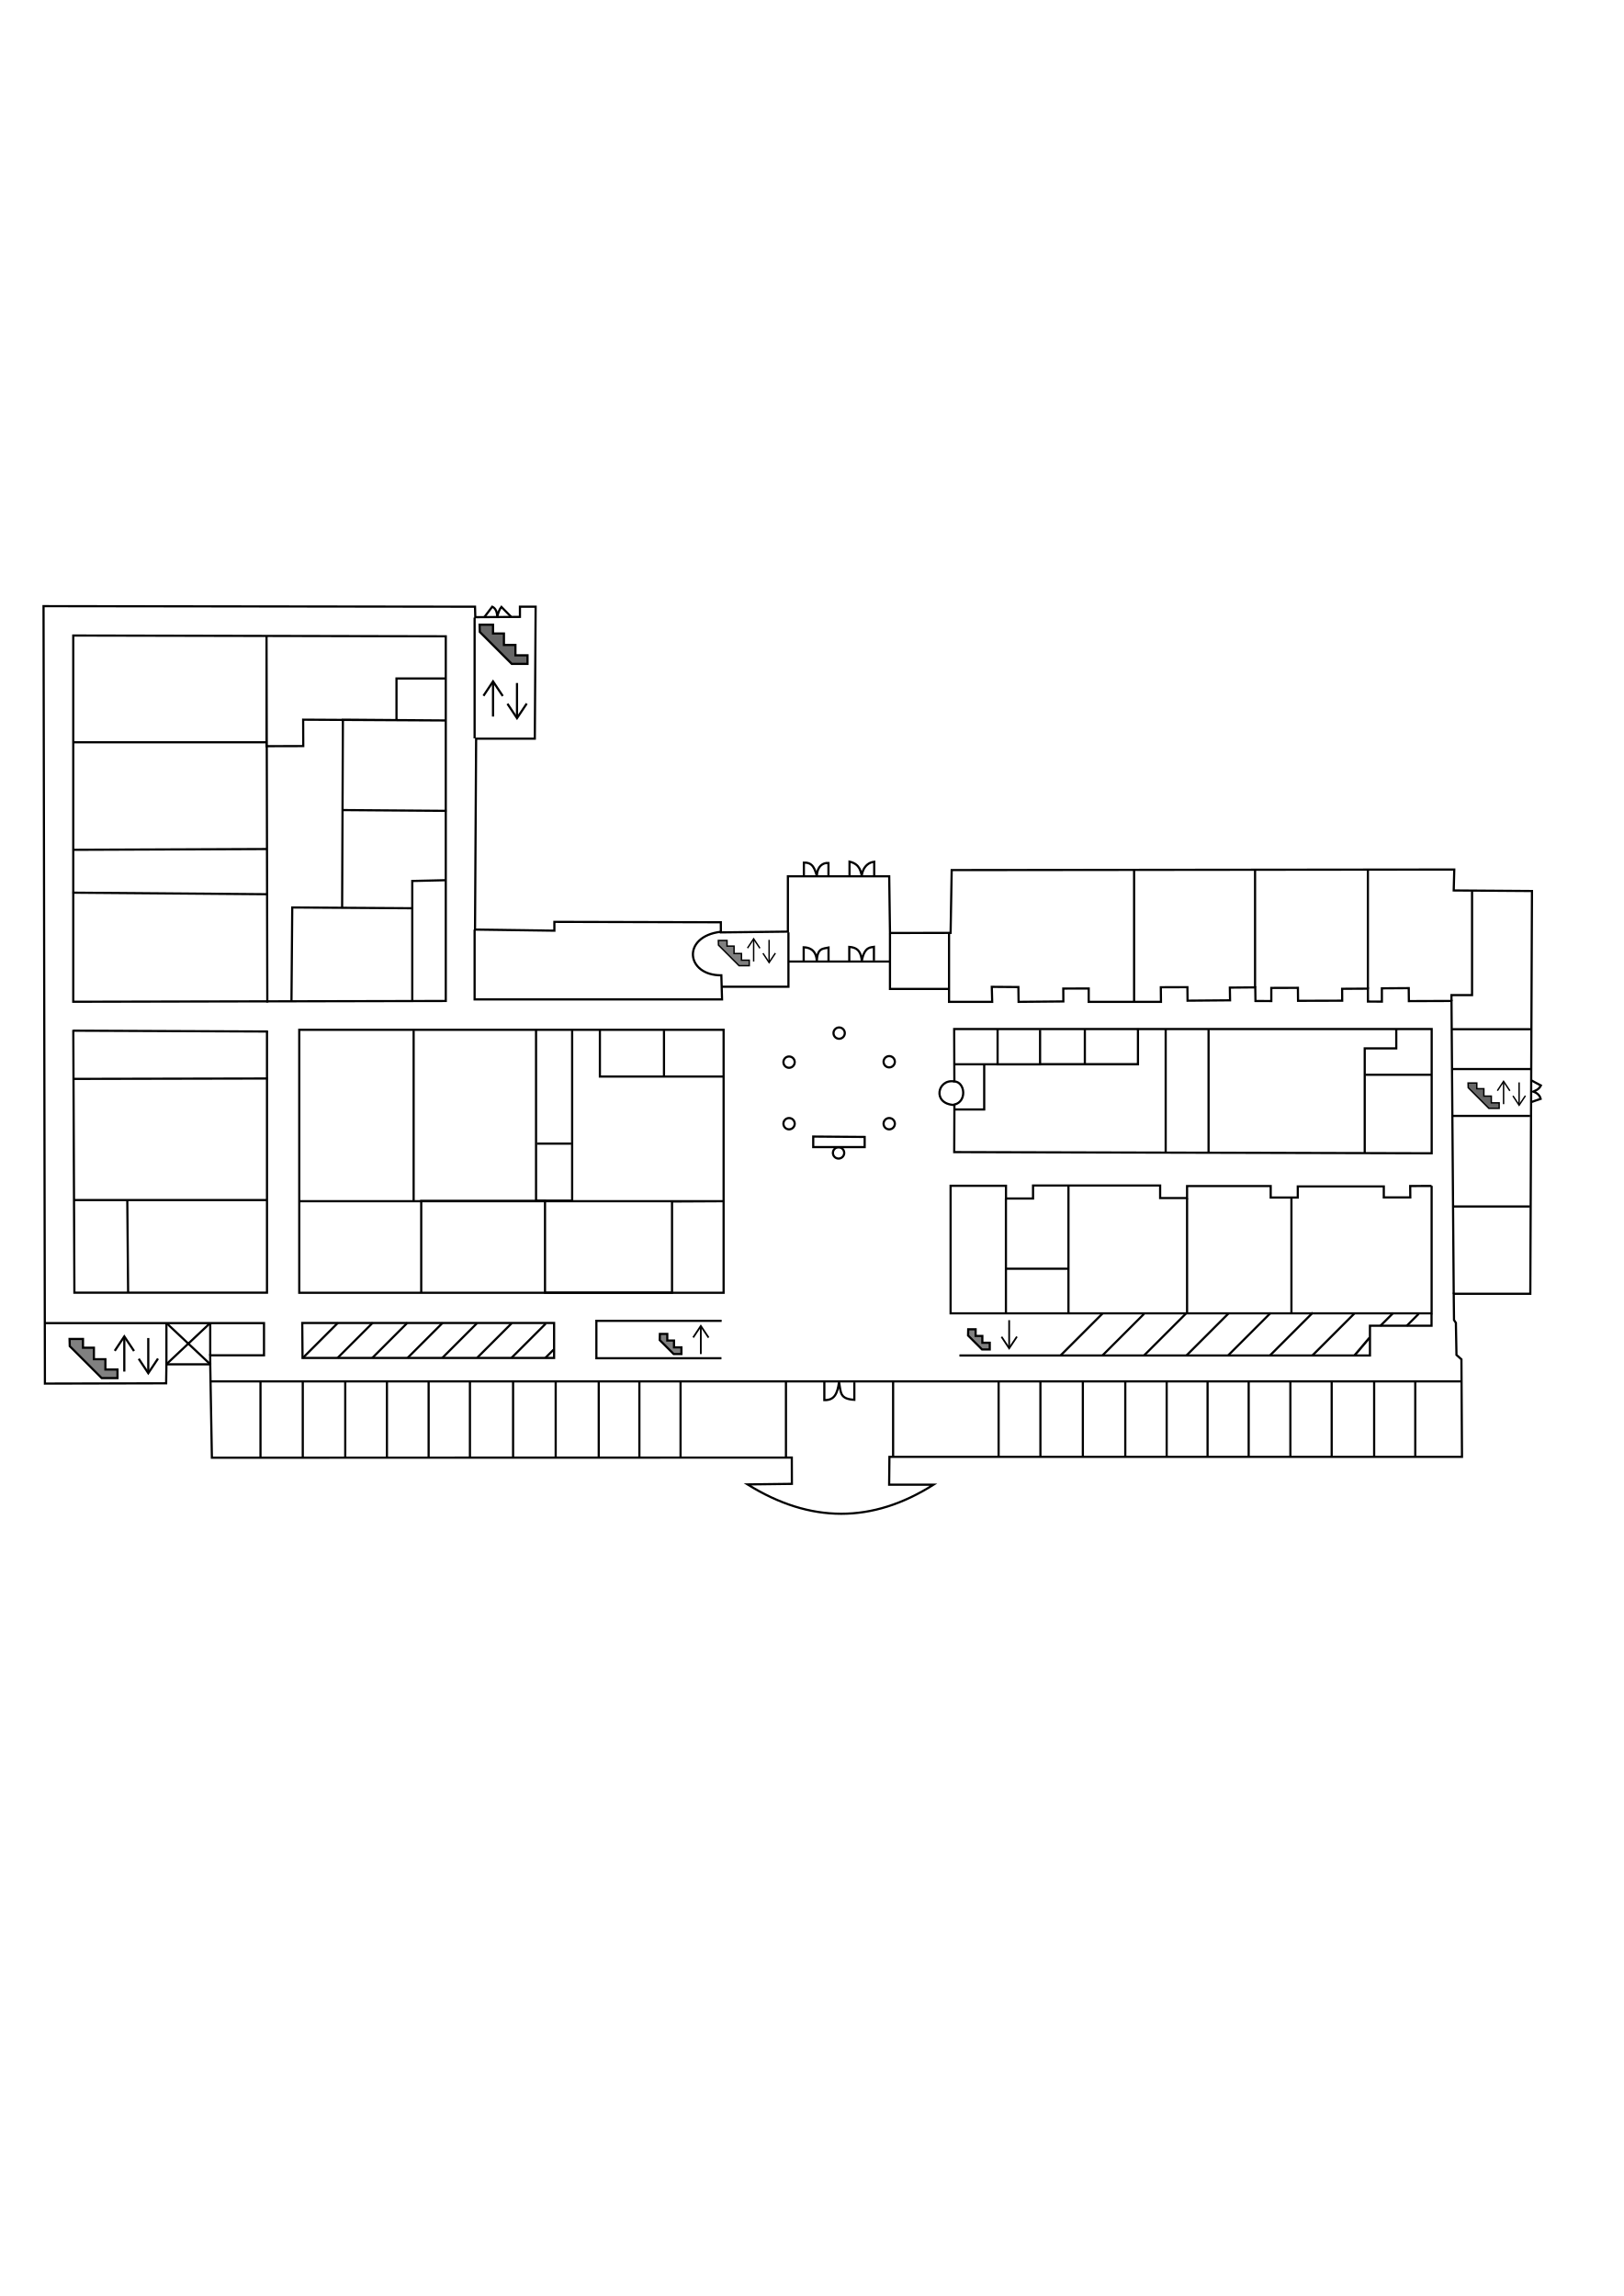
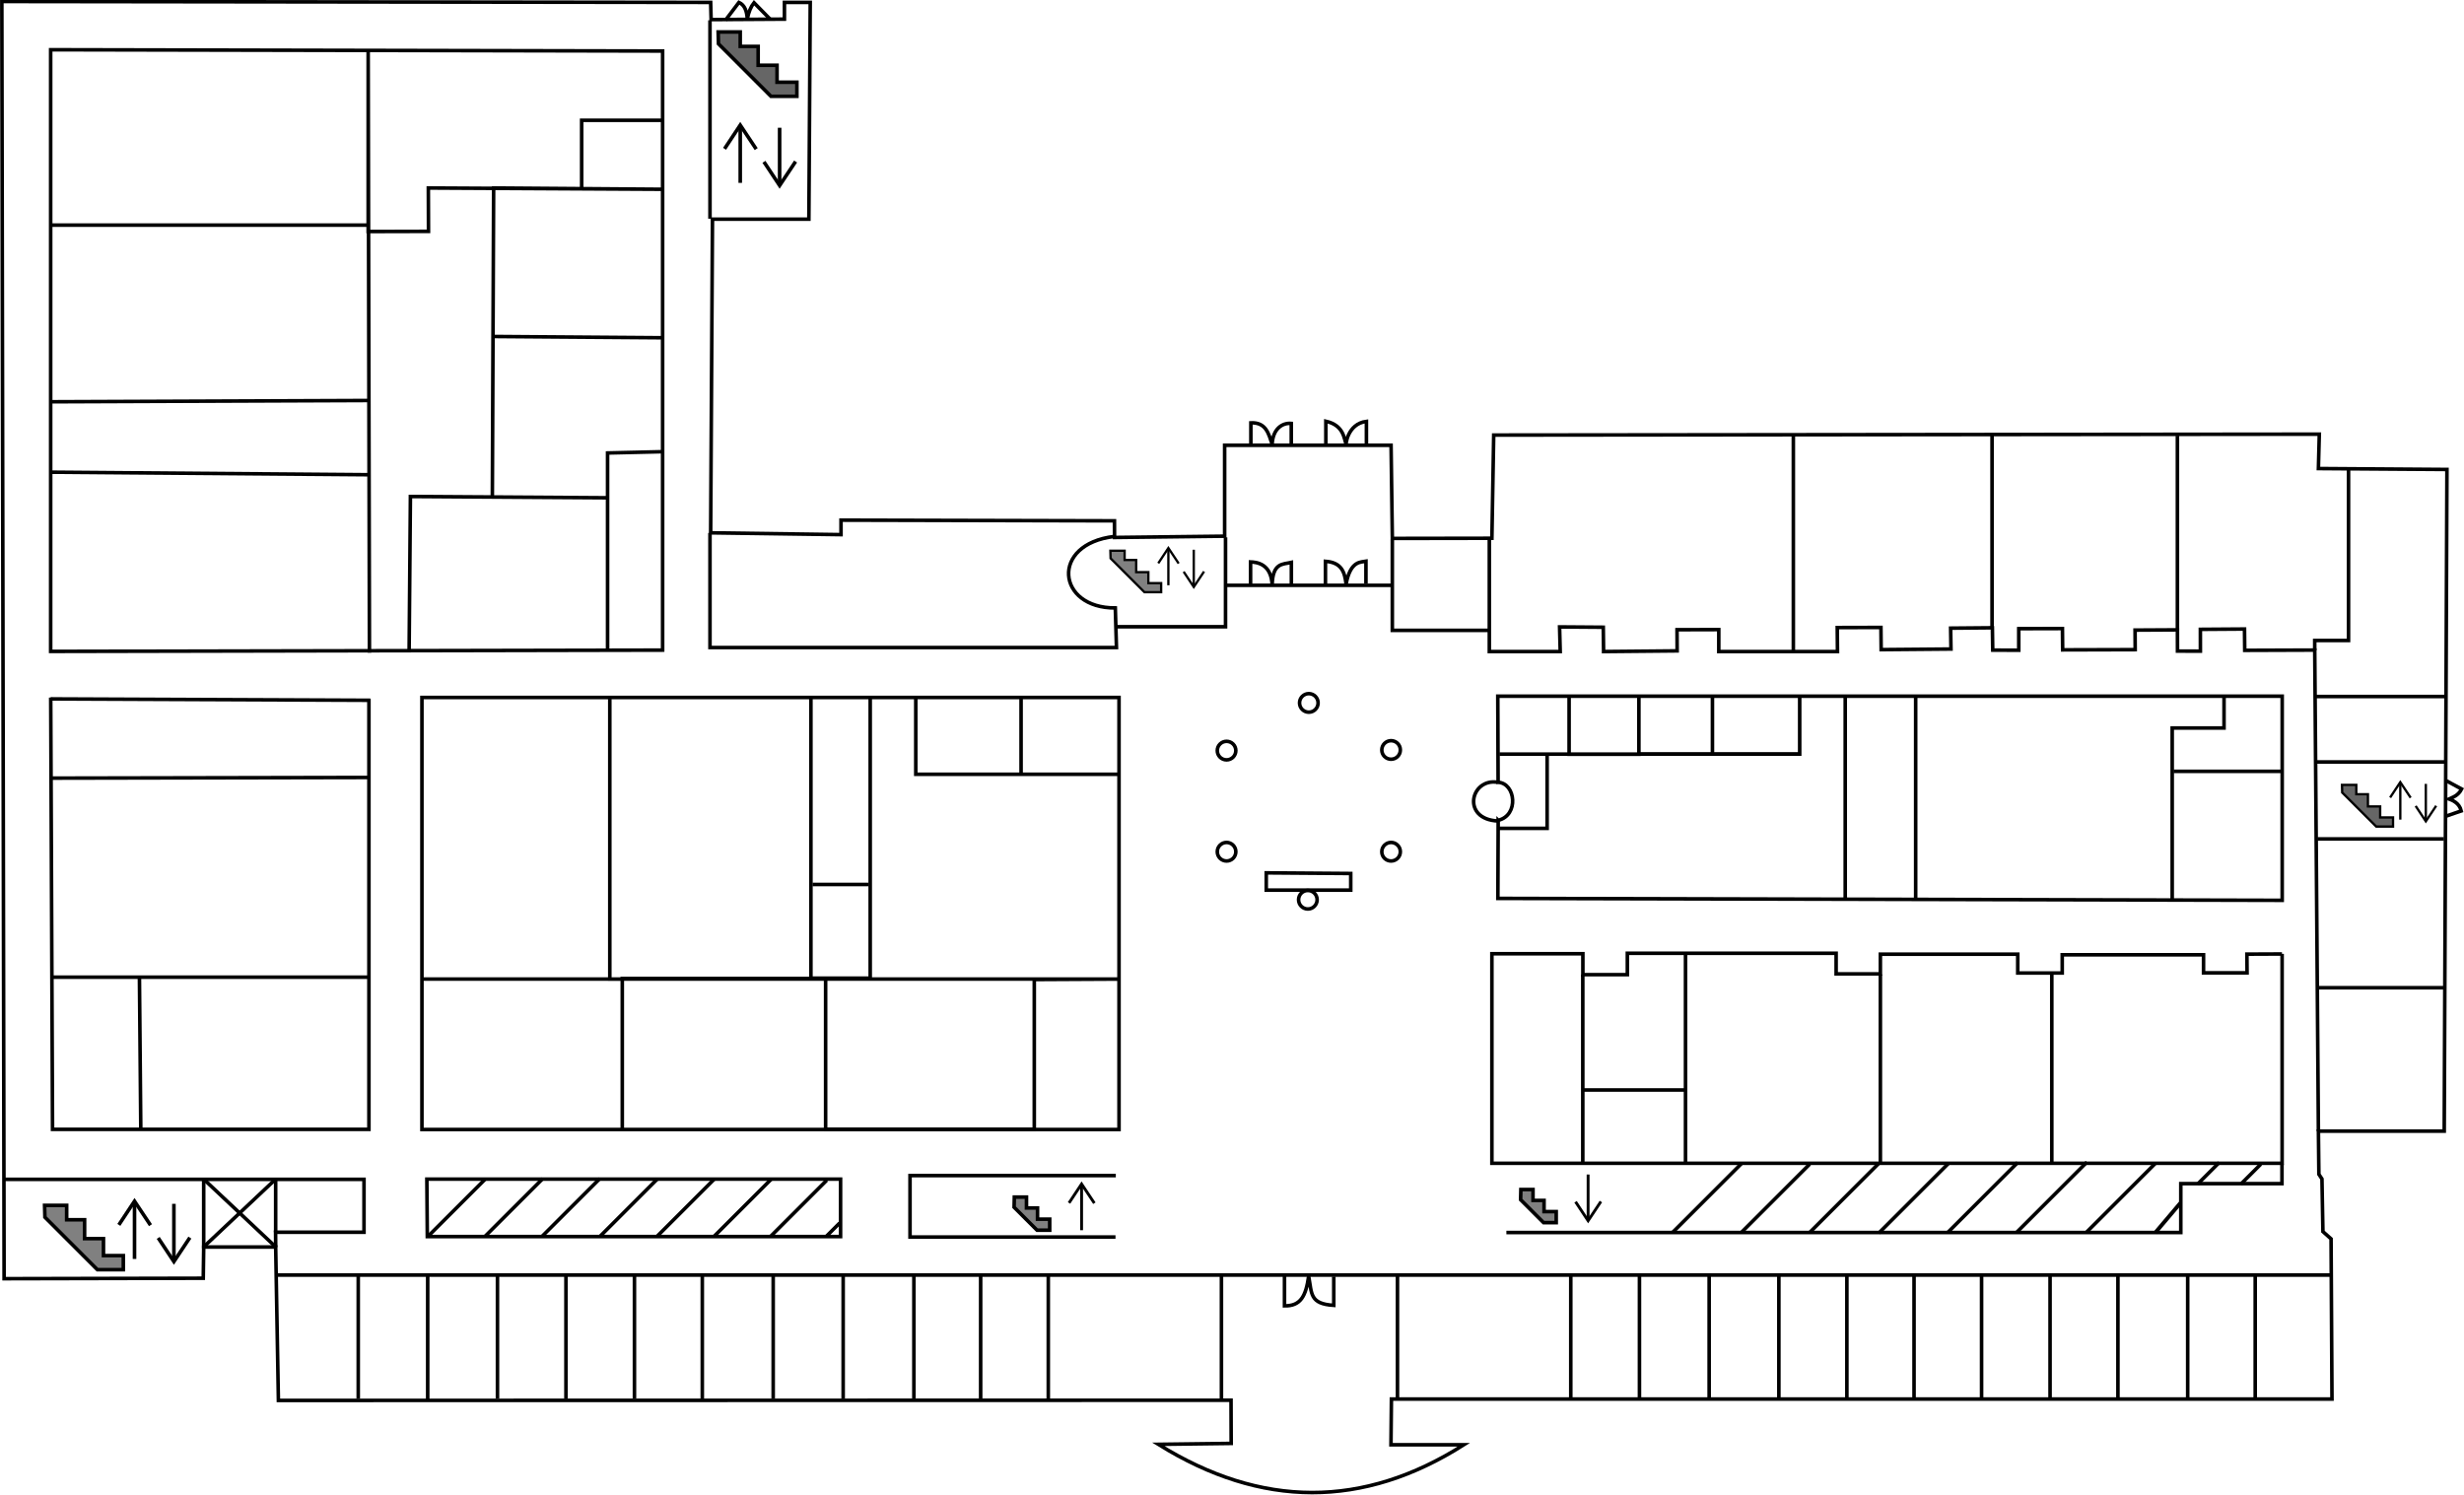
- <svg xmlns="http://www.w3.org/2000/svg" version="1.1" width="744.094" height="1052.362" id="svg2">
+ <svg xmlns="http://www.w3.org/2000/svg" version="1.1" width="687.375" height="416.915" id="svg2">
  <defs id="defs4" />
-   <g id="layer1">
+   <g transform="translate(-19.4375,-277.4125)" id="layer1">
    <path d="m 19.951,277.828 0.631,356.331 55.558,-0.126 0.126,-8.713 20.077,0 0.758,42.805 265.756,-0.049 0.04,12.044 -20.329,0.253 c 28.768,17.907 57.178,17.933 85.232,0.126 l -20.329,0 0.126,-12.753 262.387,0 -0.253,-44.699 -2.273,-2.02 -0.269,-14.695 -0.86,-1.299 -0.129,-12.038 35.097,0 0.758,-184.605 -35.86,-0.253 0.253,-9.596 -230.315,0.253 -0.505,28.789 -27.771,0.047 -0.357,-25.982 -46.429,0 0,25.357 -30.714,0.357 -0.022,-4.643 -76.282,-0.187 0,4.041 -36.365,-0.505 0.505,-87.504 26.895,0 0.379,-60.483 -7.197,0 0,4.672 -20.456,0.126 -0.126,-4.798 z" id="path3045" style="fill:none;stroke:#000000;stroke-width:1px;stroke-linecap:butt;stroke-linejoin:miter;stroke-opacity:1" />
    <path d="m 33.571,291.291 170.714,0.357 0,167.143 -170.714,0.357 z" id="path3047" style="fill:none;stroke:#000000;stroke-width:1px;stroke-linecap:butt;stroke-linejoin:miter;stroke-opacity:1" />
    <path d="m 188.929,458.791 0,-55 15.357,-0.357" id="path3049" style="fill:none;stroke:#000000;stroke-width:1px;stroke-linecap:butt;stroke-linejoin:miter;stroke-opacity:1" />
    <path d="m 133.571,459.148 0.357,-43.214 54.643,0.357" id="path3051" style="fill:none;stroke:#000000;stroke-width:1px;stroke-linecap:butt;stroke-linejoin:miter;stroke-opacity:1" />
    <path d="m 156.786,416.291 0.357,-86.429 47.143,0.357 -65.357,-0.357 0.045,12.098 -16.83,0.045 0,-50.714 0.357,168.214" id="path3053" style="fill:none;stroke:#000000;stroke-width:1px;stroke-linecap:butt;stroke-linejoin:miter;stroke-opacity:1" />
    <path d="M 33.214,409.148 122.5,409.862" id="path3055" style="fill:none;stroke:#000000;stroke-width:1px;stroke-linecap:butt;stroke-linejoin:miter;stroke-opacity:1" />
    <path d="M 33.571,389.505 122.5,389.148" id="path3057" style="fill:none;stroke:#000000;stroke-width:1px;stroke-linecap:butt;stroke-linejoin:miter;stroke-opacity:1" />
    <path d="m 33.571,340.219 88.571,0" id="path3059" style="fill:none;stroke:#000000;stroke-width:1px;stroke-linecap:butt;stroke-linejoin:miter;stroke-opacity:1" />
    <path d="m 156.786,371.291 47.857,0.357" id="path3061" style="fill:none;stroke:#000000;stroke-width:1px;stroke-linecap:butt;stroke-linejoin:miter;stroke-opacity:1" />
    <path d="m 217.5,283.076 0,55.357" id="path3063" style="fill:none;stroke:#000000;stroke-width:1px;stroke-linecap:butt;stroke-linejoin:miter;stroke-opacity:1" />
    <path d="m 217.5,426.112 0,31.964 113.393,0 -0.32,-11.048 c -16.329,0.11 -18.3,-17.837 -0.253,-19.951" id="path3065" style="fill:none;stroke:#000000;stroke-width:1px;stroke-linecap:butt;stroke-linejoin:miter;stroke-opacity:1" />
    <path d="m 33.588,472.03 0.505,120.461 88.262,0 0,-120.082" id="path3067" style="fill:none;stroke:#000000;stroke-width:1px;stroke-linecap:butt;stroke-linejoin:miter;stroke-opacity:1" />
    <path d="M 122.734,472.787 33.588,472.408" id="path3071" style="fill:none;stroke:#000000;stroke-width:1px;stroke-linecap:butt;stroke-linejoin:miter;stroke-opacity:1" />
    <path d="m 33.75,550.041 88.571,0" id="path3073" style="fill:none;stroke:#000000;stroke-width:1px;stroke-linecap:butt;stroke-linejoin:miter;stroke-opacity:1" />
    <path d="m 33.571,494.505 89.107,-0.179" id="path3075" style="fill:none;stroke:#000000;stroke-width:1px;stroke-linecap:butt;stroke-linejoin:miter;stroke-opacity:1" />
    <path d="m 58.336,550.19 0.379,42.426" id="path3077" style="fill:none;stroke:#000000;stroke-width:1px;stroke-linecap:butt;stroke-linejoin:miter;stroke-opacity:1" />
    <path d="m 137.143,563.969 0,28.571 194.464,0 0,-120.536 -194.464,0 0,92.321" id="path3079" style="fill:none;stroke:#000000;stroke-width:1px;stroke-linecap:butt;stroke-linejoin:miter;stroke-opacity:1" />
    <path d="m 137.002,550.569 194.707,0 -23.739,0.126 0,41.795 -58.21,0 0,-42.092 -56.725,0 0,42.054 0,-41.875 -3.482,0 0,-78.214" id="path3085" style="fill:none;stroke:#000000;stroke-width:1px;stroke-linecap:butt;stroke-linejoin:miter;stroke-opacity:1" />
    <path d="m 245.656,472.093 0,78.224 16.541,0 0,-77.971" id="path3089" style="fill:none;stroke:#000000;stroke-width:1px;stroke-linecap:butt;stroke-linejoin:miter;stroke-opacity:1" />
    <path d="m 246.098,524.179 15.657,0" id="path3091" style="fill:none;stroke:#000000;stroke-width:1px;stroke-linecap:butt;stroke-linejoin:miter;stroke-opacity:1" />
    <path d="m 96.596,633.149 573.009,0" id="path3093" style="fill:none;stroke:#000000;stroke-width:1px;stroke-linecap:butt;stroke-linejoin:miter;stroke-opacity:1" />
    <path d="m 119.375,633.166 0,34.464" id="path3095" style="fill:none;stroke:#000000;stroke-width:1px;stroke-linecap:butt;stroke-linejoin:miter;stroke-opacity:1" />
    <path d="m 138.75,633.434 0,34.464" id="path3097" style="fill:none;stroke:#000000;stroke-width:1px;stroke-linecap:butt;stroke-linejoin:miter;stroke-opacity:1" />
    <path d="m 158.214,633.255 0,34.375" id="path3099" style="fill:none;stroke:#000000;stroke-width:1px;stroke-linecap:butt;stroke-linejoin:miter;stroke-opacity:1" />
    <path d="m 177.321,633.434 0,34.302" id="path3101" style="fill:none;stroke:#000000;stroke-width:1px;stroke-linecap:butt;stroke-linejoin:miter;stroke-opacity:1" />
    <path d="m 196.429,633.255 0,34.375" id="path3103" style="fill:none;stroke:#000000;stroke-width:1px;stroke-linecap:butt;stroke-linejoin:miter;stroke-opacity:1" />
    <path d="m 215.357,633.478 0,34.328" id="path3105" style="fill:none;stroke:#000000;stroke-width:1px;stroke-linecap:butt;stroke-linejoin:miter;stroke-opacity:1" />
    <path d="m 235.134,667.675 0,-34.368" id="path3107" style="fill:none;stroke:#000000;stroke-width:1px;stroke-linecap:butt;stroke-linejoin:miter;stroke-opacity:1" />
    <path d="m 254.653,633.465 0,34.25" id="path3109" style="fill:none;stroke:#000000;stroke-width:1px;stroke-linecap:butt;stroke-linejoin:miter;stroke-opacity:1" />
    <path d="m 274.383,667.683 0,-34.377" id="path3111" style="fill:none;stroke:#000000;stroke-width:1px;stroke-linecap:butt;stroke-linejoin:miter;stroke-opacity:1" />
    <path d="m 293.007,633.275 0,34.444" id="path3113" style="fill:none;stroke:#000000;stroke-width:1px;stroke-linecap:butt;stroke-linejoin:miter;stroke-opacity:1" />
    <path d="m 311.875,633.076 0,34.821" id="path3115" style="fill:none;stroke:#000000;stroke-width:1px;stroke-linecap:butt;stroke-linejoin:miter;stroke-opacity:1" />
    <path d="m 360.179,633.344 0,34.554" id="path3117" style="fill:none;stroke:#000000;stroke-width:1px;stroke-linecap:butt;stroke-linejoin:miter;stroke-opacity:1" />
    <path d="m 409.286,633.255 0,34.365" id="path3119" style="fill:none;stroke:#000000;stroke-width:1px;stroke-linecap:butt;stroke-linejoin:miter;stroke-opacity:1" />
    <path d="m 457.634,633.389 0,34.196" id="path3121" style="fill:none;stroke:#000000;stroke-width:1px;stroke-linecap:butt;stroke-linejoin:miter;stroke-opacity:1" />
    <path d="m 476.792,633.307 0,34.25" id="path3123" style="fill:none;stroke:#000000;stroke-width:1px;stroke-linecap:butt;stroke-linejoin:miter;stroke-opacity:1" />
    <path d="m 496.237,633.149 0,34.471" id="path3125" style="fill:none;stroke:#000000;stroke-width:1px;stroke-linecap:butt;stroke-linejoin:miter;stroke-opacity:1" />
    <path d="m 515.683,633.275 0,34.345" id="path3127" style="fill:none;stroke:#000000;stroke-width:1px;stroke-linecap:butt;stroke-linejoin:miter;stroke-opacity:1" />
    <path d="m 534.655,633.37 0,34.156" id="path3129" style="fill:none;stroke:#000000;stroke-width:1px;stroke-linecap:butt;stroke-linejoin:miter;stroke-opacity:1" />
    <path d="m 553.393,633.255 0,34.196" id="path3131" style="fill:none;stroke:#000000;stroke-width:1px;stroke-linecap:butt;stroke-linejoin:miter;stroke-opacity:1" />
    <path d="m 572.232,633.434 0,34.464" id="path3133" style="fill:none;stroke:#000000;stroke-width:1px;stroke-linecap:butt;stroke-linejoin:miter;stroke-opacity:1" />
    <path d="m 591.339,633.344 0,34.196" id="path3135" style="fill:none;stroke:#000000;stroke-width:1px;stroke-linecap:butt;stroke-linejoin:miter;stroke-opacity:1" />
    <path d="m 610.268,633.255 0,34.286" id="path3137" style="fill:none;stroke:#000000;stroke-width:1px;stroke-linecap:butt;stroke-linejoin:miter;stroke-opacity:1" />
    <path d="m 629.732,633.434 0,34.286" id="path3139" style="fill:none;stroke:#000000;stroke-width:1px;stroke-linecap:butt;stroke-linejoin:miter;stroke-opacity:1" />
    <path d="m 648.571,633.434 0,34.018" id="path3141" style="fill:none;stroke:#000000;stroke-width:1px;stroke-linecap:butt;stroke-linejoin:miter;stroke-opacity:1" />
    <path d="m 330.762,452.268 30.557,0 0,-24.938 0,13.385 46.53,0 0,-12.71 0,25.274 27.062,0 0,-25.604 0,31.518 19.777,0 -0.179,-6.875 12.188,0.089 0.089,6.786 20.518,-0.189 -0.032,-5.903 11.648,-0.032 1e-5,6.124 33.114,0 -0.063,-6.692 12.185,-0.032 0.063,6.187 19.477,-0.167 -0.096,-5.825 11.65,-0.103 0.094,6.232 7.261,0.032 -3.3e-4,-6.017 12.186,-0.032 0.062,5.944 20.234,-0.057 -0.032,-5.456 11.815,-0.066 0.017,5.917 6.391,0.025 -0.007,-6.088 12.311,-0.085 0.063,5.942 19.531,-0.071 1.019,134.213" id="path3143" style="fill:none;stroke:#000000;stroke-width:1px;stroke-linecap:butt;stroke-linejoin:miter;stroke-opacity:1" />
    <path d="m 274.911,472.094 0,21.339 56.786,0 -27.411,0 0,-21.071" id="path3147" style="fill:none;stroke:#000000;stroke-width:1px;stroke-linecap:butt;stroke-linejoin:miter;stroke-opacity:1" />
    <path d="m 20.582,606.443 100.4,0 0,14.758 -24.665,0 0.033,4.179" id="path3149" style="fill:none;stroke:#000000;stroke-width:1px;stroke-linecap:butt;stroke-linejoin:miter;stroke-opacity:1" />
    <path d="m 437.381,506.276 -0.089,21.786 218.803,0.536 0,-56.947 -218.824,0 0.089,24.015 c 4.914,0.254 5.884,9.232 0.022,10.611 z" id="path3151" style="fill:none;stroke:#000000;stroke-width:1px;stroke-linecap:butt;stroke-linejoin:miter;stroke-opacity:1" />
    <path d="m 437.232,495.666 c -7.605,-1.244 -10.22,10.346 0.089,10.804" id="path3155" style="fill:none;stroke:#000000;stroke-width:1px;stroke-linecap:butt;stroke-linejoin:miter;stroke-opacity:1" />
    <path d="m 437.396,508.521 13.637,0 0,-20.708 70.458,0 0,-16.415 0,16.352 -24.338,0 0,-15.784 0,15.784 -20.519,0 0,-15.72 0,15.815 -19.469,0 0,-15.974 0,15.942 -19.438,0" id="path3157" style="fill:none;stroke:#000000;stroke-width:1px;stroke-linecap:butt;stroke-linejoin:miter;stroke-opacity:1" />
    <path d="m 534.196,471.782 0,56.295" id="path3159" style="fill:none;stroke:#000000;stroke-width:1px;stroke-linecap:butt;stroke-linejoin:miter;stroke-opacity:1" />
    <path d="m 553.848,471.951 0,56.316" id="path3161" style="fill:none;stroke:#000000;stroke-width:1px;stroke-linecap:butt;stroke-linejoin:miter;stroke-opacity:1" />
    <path d="m 639.869,471.84 0,8.681 -14.458,0 0,47.824" id="path3163" style="fill:none;stroke:#000000;stroke-width:1px;stroke-linecap:butt;stroke-linejoin:miter;stroke-opacity:1" />
    <path d="m 625.789,492.611 30.052,0" id="path3165" style="fill:none;stroke:#000000;stroke-width:1px;stroke-linecap:butt;stroke-linejoin:miter;stroke-opacity:1" />
    <path d="m 519.723,398.793 0,60.23" id="path3167" style="fill:none;stroke:#000000;stroke-width:1px;stroke-linecap:butt;stroke-linejoin:miter;stroke-opacity:1" />
    <path d="m 575.156,452.584 0,-53.917" id="path3171" style="fill:none;stroke:#000000;stroke-width:1px;stroke-linecap:butt;stroke-linejoin:miter;stroke-opacity:1" />
    <path d="m 626.863,453.215 0,-54.233" id="path3173" style="fill:none;stroke:#000000;stroke-width:1px;stroke-linecap:butt;stroke-linejoin:miter;stroke-opacity:1" />
    <path d="m 665.17,458.866 0,-2.762 9.429,0 0,-47.67" id="path3175" style="fill:none;stroke:#000000;stroke-width:1px;stroke-linecap:butt;stroke-linejoin:miter;stroke-opacity:1" />
    <path d="m 76.261,606.447 0,19.241" id="path3177" style="fill:none;stroke:#000000;stroke-width:1px;stroke-linecap:butt;stroke-linejoin:miter;stroke-opacity:1" />
    <path d="m 665.536,471.737 35.938,0" id="path3179" style="fill:none;stroke:#000000;stroke-width:1px;stroke-linecap:butt;stroke-linejoin:miter;stroke-opacity:1" />
    <path d="m 665.759,489.996 35.625,0" id="path3181" style="fill:none;stroke:#000000;stroke-width:1px;stroke-linecap:butt;stroke-linejoin:miter;stroke-opacity:1" />
    <path d="m 665.893,511.469 35.312,0" id="path3183" style="fill:none;stroke:#000000;stroke-width:1px;stroke-linecap:butt;stroke-linejoin:miter;stroke-opacity:1" />
    <path d="m 666.339,552.987 34.777,0" id="path3185" style="fill:none;stroke:#000000;stroke-width:1px;stroke-linecap:butt;stroke-linejoin:miter;stroke-opacity:1" />
    <path d="m 181.701,329.977 0,-19.003 22.539,0" id="path3187" style="fill:none;stroke:#000000;stroke-width:1px;stroke-linecap:butt;stroke-linejoin:miter;stroke-opacity:1" />
    <path d="m 656.071,543.523 0,58.438 -220.443,0 0,-58.463 25.38,0 0,5.84 12.406,0 0,-5.966 58.242,0 0,5.745 12.343,0 0,-5.493 38.323,0 0,5.256 12.411,0 0,-5.089 39.42,0 0,5.045 12.143,0 -0.045,-5.223 c 2.068,0 7.708,-0.045 9.777,-0.045" id="path3189" style="fill:none;stroke:#000000;stroke-width:1px;stroke-linecap:butt;stroke-linejoin:miter;stroke-opacity:1" />
    <path d="m 591.823,601.834 0,-52.717" id="path3191" style="fill:none;stroke:#000000;stroke-width:1px;stroke-linecap:butt;stroke-linejoin:miter;stroke-opacity:1" />
    <path d="m 543.999,549.275 0,52.463" id="path3193" style="fill:none;stroke:#000000;stroke-width:1px;stroke-linecap:butt;stroke-linejoin:miter;stroke-opacity:1" />
    <path d="m 489.643,543.612 0,58.17" id="path3195" style="fill:none;stroke:#000000;stroke-width:1px;stroke-linecap:butt;stroke-linejoin:miter;stroke-opacity:1" />
    <path d="m 460.982,549.326 0,52.411" id="path3197" style="fill:none;stroke:#000000;stroke-width:1px;stroke-linecap:butt;stroke-linejoin:miter;stroke-opacity:1" />
    <path d="m 489.509,581.514 -28.393,0" id="path3199" style="fill:none;stroke:#000000;stroke-width:1px;stroke-linecap:butt;stroke-linejoin:miter;stroke-opacity:1" />
    <path d="m 372.679,520.934 0,4.821 23.571,0 0,-4.643 z" id="path3201" style="fill:none;stroke:#000000;stroke-width:1px;stroke-linecap:butt;stroke-linejoin:miter;stroke-opacity:1" />
    <path d="m 379.643,478.88 a 2.589,2.589 0 1 1 -5.179,0 2.589,2.589 0 1 1 5.179,0 z" transform="translate(7.5,-5.357143)" id="path3203" style="fill:none;stroke:#000000" />
    <path d="m 379.643,478.88 a 2.589,2.589 0 1 1 -5.179,0 2.589,2.589 0 1 1 5.179,0 z" transform="translate(30.44644,7.76786)" id="path3203-6" style="fill:none;stroke:#000000" />
    <path d="m 379.643,478.88 a 2.589,2.589 0 1 1 -5.179,0 2.589,2.589 0 1 1 5.179,0 z" transform="translate(-15.44642,36.16072)" id="path3203-5" style="fill:none;stroke:#000000" />
    <path d="m 379.643,478.88 a 2.589,2.589 0 1 1 -5.179,0 2.589,2.589 0 1 1 5.179,0 z" transform="translate(-15.44641,7.946432)" id="path3203-0" style="fill:none;stroke:#000000" />
    <path d="m 379.643,478.88 a 2.589,2.589 0 1 1 -5.179,0 2.589,2.589 0 1 1 5.179,0 z" transform="translate(30.44644,36.16072)" id="path3203-8" style="fill:none;stroke:#000000" />
    <path d="m 379.643,478.88 a 2.589,2.589 0 1 1 -5.179,0 2.589,2.589 0 1 1 5.179,0 z" transform="translate(7.232157,49.55358)" id="path3203-3" style="fill:none;stroke:#000000" />
    <path d="m 439.669,621.28 188.141,0 0,-13.637 28.221,0 0,-5.43" id="path3251" style="fill:none;stroke:#000000;stroke-width:1px;stroke-linecap:butt;stroke-linejoin:miter;stroke-opacity:1" />
    <path d="m 31.875,613.701 6.161,0 0,4.018 5,0 0,5.268 5.268,0 0,4.732 5.536,0 0,3.929 -7.232,0 -14.643,-14.643 z" id="path3253" style="fill:#808080;stroke:#000000;stroke-width:1px;stroke-linecap:butt;stroke-linejoin:miter;stroke-opacity:1" />
    <path d="m 56.964,613.226 0,15.431" id="path3255" style="fill:none;stroke:#000000;stroke-width:1px;stroke-linecap:butt;stroke-linejoin:miter;stroke-opacity:1" />
    <path d="m 52.589,619.148 4.375,-6.607 4.456,6.696" id="path3257" style="fill:none;stroke:#000000;stroke-width:1px;stroke-linecap:butt;stroke-linejoin:miter;stroke-opacity:1" />
    <path d="m 67.95,628.708 0,-15.431" id="path3255-2" style="fill:none;stroke:#000000;stroke-width:1px;stroke-linecap:butt;stroke-linejoin:miter;stroke-opacity:1" />
    <path d="m 63.575,622.786 4.375,6.607 4.456,-6.696" id="path3257-2" style="fill:none;stroke:#000000;stroke-width:1px;stroke-linecap:butt;stroke-linejoin:miter;stroke-opacity:1" />
    <path d="m 96.339,621.201 0,-14.643" id="path3280" style="fill:none;stroke:#000000;stroke-width:1px;stroke-linecap:butt;stroke-linejoin:miter;stroke-opacity:1" />
    <path d="M 76.429,625.13 96.25,606.469" id="path3282" style="fill:none;stroke:#000000;stroke-width:1px;stroke-linecap:butt;stroke-linejoin:miter;stroke-opacity:1" />
    <path d="m 76.429,606.559 19.554,18.393" id="path3284" style="fill:none;stroke:#000000;stroke-width:1px;stroke-linecap:butt;stroke-linejoin:miter;stroke-opacity:1" />
    <path d="m 443.705,609.282 3.393,0 0,3.036 3.08,0 0,3.125 3.393,0 0,3.08 -3.527,0 -6.406,-6.406 z" id="path3290" style="fill:#808080;stroke:#000000;stroke-width:1px;stroke-linecap:butt;stroke-linejoin:miter;stroke-opacity:1" />
    <path d="m 462.467,617.445 0,-12.348" id="path3255-2-6" style="fill:none;stroke:#000000;stroke-width:0.8px;stroke-linecap:butt;stroke-linejoin:miter;stroke-opacity:1" />
    <path d="m 458.967,612.706 3.501,5.287 3.566,-5.358" id="path3257-2-4" style="fill:none;stroke:#000000;stroke-width:0.8px;stroke-linecap:butt;stroke-linejoin:miter;stroke-opacity:1" />
    <path d="m 302.402,611.391 3.393,0 0,3.036 3.08,0 0,3.125 3.393,0 0,3.08 -3.527,0 -6.406,-6.406 z" id="path3290-7" style="fill:#808080;stroke:#000000;stroke-width:1px;stroke-linecap:butt;stroke-linejoin:miter;stroke-opacity:1" />
    <path d="m 321.164,608.29 0,12.348" id="path3255-2-6-1" style="fill:none;stroke:#000000;stroke-width:0.8px;stroke-linecap:butt;stroke-linejoin:miter;stroke-opacity:1" />
    <path d="m 317.663,613.029 3.501,-5.287 3.566,5.358" id="path3257-2-4-3" style="fill:none;stroke:#000000;stroke-width:0.8px;stroke-linecap:butt;stroke-linejoin:miter;stroke-opacity:1" />
    <path d="m 330.714,605.398 -57.411,0 0,17.143 57.321,0" id="path3337" style="fill:none;stroke:#000000;stroke-width:1px;stroke-linecap:butt;stroke-linejoin:miter;stroke-opacity:1" />
    <path d="m 219.779,286.335 6.161,0 0,4.018 5,0 0,5.268 5.268,0 0,4.732 5.536,0 0,3.929 -7.232,0 -14.643,-14.643 z" id="path3253-3" style="fill:#666666;stroke:#000000;stroke-width:1px;stroke-linecap:butt;stroke-linejoin:miter;stroke-opacity:1" />
    <path d="m 225.94,313.002 0,15.431" id="path3255-4" style="fill:none;stroke:#000000;stroke-width:1px;stroke-linecap:butt;stroke-linejoin:miter;stroke-opacity:1" />
    <path d="m 221.565,318.925 4.375,-6.607 4.456,6.696" id="path3257-4" style="fill:none;stroke:#000000;stroke-width:1px;stroke-linecap:butt;stroke-linejoin:miter;stroke-opacity:1" />
    <path d="m 236.926,328.485 0,-15.431" id="path3255-2-4" style="fill:none;stroke:#000000;stroke-width:1px;stroke-linecap:butt;stroke-linejoin:miter;stroke-opacity:1" />
    <path d="m 232.551,322.563 4.375,6.607 4.456,-6.696" id="path3257-2-9" style="fill:none;stroke:#000000;stroke-width:1px;stroke-linecap:butt;stroke-linejoin:miter;stroke-opacity:1" />
    <path d="m 329.199,431.058 3.972,0 0,2.591 3.224,0 0,3.397 3.397,0 0,3.051 3.569,0 0,2.533 -4.663,0 -9.441,-9.441 z" id="path3253-4" style="fill:#808080;stroke:#000000;stroke-width:0.645px;stroke-linecap:butt;stroke-linejoin:miter;stroke-opacity:1" />
    <path d="m 345.376,430.751 0,9.949" id="path3255-3" style="fill:none;stroke:#000000;stroke-width:0.645px;stroke-linecap:butt;stroke-linejoin:miter;stroke-opacity:1" />
    <path d="m 342.555,434.57 2.821,-4.26 2.873,4.318" id="path3257-1" style="fill:none;stroke:#000000;stroke-width:0.645px;stroke-linecap:butt;stroke-linejoin:miter;stroke-opacity:1" />
    <path d="m 352.459,440.734 0,-9.949" id="path3255-2-0" style="fill:none;stroke:#000000;stroke-width:0.645px;stroke-linecap:butt;stroke-linejoin:miter;stroke-opacity:1" />
    <path d="m 349.639,436.915 2.821,4.26 2.873,-4.318" id="path3257-2-0" style="fill:none;stroke:#000000;stroke-width:0.645px;stroke-linecap:butt;stroke-linejoin:miter;stroke-opacity:1" />
    <path d="m 672.776,496.388 3.994,0 0,2.605 3.242,0 0,3.415 3.415,0 0,3.068 3.589,0 0,2.547 -4.689,0 -9.493,-9.493 z" id="path3253-40" style="fill:#666666;stroke:#000000;stroke-width:0.648px;stroke-linecap:butt;stroke-linejoin:miter;stroke-opacity:1" />
    <path d="m 689.042,496.079 0,10.004" id="path3255-6" style="fill:none;stroke:#000000;stroke-width:0.648px;stroke-linecap:butt;stroke-linejoin:miter;stroke-opacity:1" />
    <path d="m 686.205,499.919 2.836,-4.284 2.889,4.341" id="path3257-0" style="fill:none;stroke:#000000;stroke-width:0.648px;stroke-linecap:butt;stroke-linejoin:miter;stroke-opacity:1" />
    <path d="m 696.164,506.117 0,-10.004" id="path3255-2-08" style="fill:none;stroke:#000000;stroke-width:0.648px;stroke-linecap:butt;stroke-linejoin:miter;stroke-opacity:1" />
    <path d="m 693.328,502.278 2.836,4.284 2.889,-4.341" id="path3257-2-7" style="fill:none;stroke:#000000;stroke-width:0.648px;stroke-linecap:butt;stroke-linejoin:miter;stroke-opacity:1" />
    <path d="m 368.39,401.635 0,-6.25 c 4.294,-0.181 4.942,3.104 5.935,5.935 0.217,-4.322 2.874,-6 5.335,-5.777 l 0,5.903" id="path3399" style="fill:none;stroke:#000000;stroke-width:1px;stroke-linecap:butt;stroke-linejoin:miter;stroke-opacity:1" />
    <path d="m 389.308,401.559 0,-6.629 c 5.092,1.17 5.021,4.904 5.692,6.451 -0.212,0.352 0.268,-5.727 5.625,-6.406 l 0,6.518" id="path3405" style="fill:none;stroke:#000000;stroke-width:1px;stroke-linecap:butt;stroke-linejoin:miter;stroke-opacity:1" />
    <path d="m 368.304,440.621 0,-6.429 c 1.476,0.062 5.795,0.324 6.027,6.473 0.117,-6.329 2.957,-5.774 5.357,-6.339 l 0,6.295" id="path3407" style="fill:none;stroke:#000000;stroke-width:1px;stroke-linecap:butt;stroke-linejoin:miter;stroke-opacity:1" />
    <path d="m 389.196,440.576 0,-6.562 c 4.535,0.32 5.367,3.031 5.759,6.339 1.229,-6.69 4.291,-6.073 5.536,-6.339 l 0,6.25" id="path3409" style="fill:none;stroke:#000000;stroke-width:1px;stroke-linecap:butt;stroke-linejoin:miter;stroke-opacity:1" />
    <path d="m 377.768,633.434 0,8.304 c 4.506,0.081 5.966,-2.699 6.741,-8.259 0.925,4.903 0.26,7.697 7.009,8.125 l 0,-8.036" id="path3411" style="fill:none;stroke:#000000;stroke-width:1px;stroke-linecap:butt;stroke-linejoin:miter;stroke-opacity:1" />
    <path d="m 701.741,495.175 4.411,2.365 c -0.975,1.936 -2.623,2.355 -3.527,2.777 0.883,0.333 2.879,1.076 3.422,3.334 l -4.574,1.568" id="path3413" style="fill:none;stroke:#000000;stroke-width:1px;stroke-linecap:butt;stroke-linejoin:miter;stroke-opacity:1" />
    <path d="m 221.83,283.032 3.75,-4.955 c 1.641,0.762 2.223,2.502 2.321,4.688 0.362,-1.965 0.995,-3.484 1.875,-4.598 l 4.509,4.598" id="path3415" style="fill:none;stroke:#000000;stroke-width:1px;stroke-linecap:butt;stroke-linejoin:miter;stroke-opacity:1" />
    <path d="m 138.517,606.38 115.41,0 0,16.036 -115.284,0 z" id="path3577" style="fill:none;stroke:#000000;stroke-width:1px;stroke-linecap:butt;stroke-linejoin:miter;stroke-opacity:1" />
    <path d="m 138.77,622.416 16.099,-16.099" id="path3579" style="fill:none;stroke:#000000;stroke-width:1px;stroke-linecap:butt;stroke-linejoin:miter;stroke-opacity:1" />
    <path d="m 154.68,622.416 16.162,-16.162" id="path3581" style="fill:none;stroke:#000000;stroke-width:1px;stroke-linecap:butt;stroke-linejoin:miter;stroke-opacity:1" />
    <path d="m 170.59,622.416 16.162,-16.162" id="path3583" style="fill:none;stroke:#000000;stroke-width:1px;stroke-linecap:butt;stroke-linejoin:miter;stroke-opacity:1" />
    <path d="m 186.752,622.416 16.099,-16.099" id="path3585" style="fill:none;stroke:#000000;stroke-width:1px;stroke-linecap:butt;stroke-linejoin:miter;stroke-opacity:1" />
    <path d="m 202.662,622.416 16.036,-16.036" id="path3587" style="fill:none;stroke:#000000;stroke-width:1px;stroke-linecap:butt;stroke-linejoin:miter;stroke-opacity:1" />
    <path d="m 218.698,622.29 15.847,-15.847" id="path3589" style="fill:none;stroke:#000000;stroke-width:1px;stroke-linecap:butt;stroke-linejoin:miter;stroke-opacity:1" />
    <path d="m 234.355,622.416 15.72,-15.72" id="path3591" style="fill:none;stroke:#000000;stroke-width:1px;stroke-linecap:butt;stroke-linejoin:miter;stroke-opacity:1" />
    <path d="m 249.886,622.416 3.788,-3.788" id="path3593" style="fill:none;stroke:#000000;stroke-width:1px;stroke-linecap:butt;stroke-linejoin:miter;stroke-opacity:1" />
    <path d="m 486.136,621.153 19.13,-19.13" id="path3597" style="fill:none;stroke:#000000;stroke-width:1px;stroke-linecap:butt;stroke-linejoin:miter;stroke-opacity:1" />
    <path d="m 505.203,621.28 19.067,-19.067" id="path3599" style="fill:none;stroke:#000000;stroke-width:1px;stroke-linecap:butt;stroke-linejoin:miter;stroke-opacity:1" />
    <path d="m 524.395,621.153 19.193,-19.193" id="path3601" style="fill:none;stroke:#000000;stroke-width:1px;stroke-linecap:butt;stroke-linejoin:miter;stroke-opacity:1" />
    <path d="m 543.588,621.406 19.445,-19.445" id="path3603" style="fill:none;stroke:#000000;stroke-width:1px;stroke-linecap:butt;stroke-linejoin:miter;stroke-opacity:1" />
    <path d="m 562.908,621.153 19.382,-19.382" id="path3605" style="fill:none;stroke:#000000;stroke-width:1px;stroke-linecap:butt;stroke-linejoin:miter;stroke-opacity:1" />
    <path d="m 582.1,621.153 19.509,-19.509" id="path3607" style="fill:none;stroke:#000000;stroke-width:1px;stroke-linecap:butt;stroke-linejoin:miter;stroke-opacity:1" />
    <path d="m 601.42,621.28 19.193,-19.193" id="path3609" style="fill:none;stroke:#000000;stroke-width:1px;stroke-linecap:butt;stroke-linejoin:miter;stroke-opacity:1" />
    <path d="m 620.657,621.361 7.019,-8.292" id="path3611" style="fill:none;stroke:#000000;stroke-width:1.089px;stroke-linecap:butt;stroke-linejoin:miter;stroke-opacity:1" />
    <path d="m 644.571,607.769 5.556,-5.556" id="path3615" style="fill:none;stroke:#000000;stroke-width:1px;stroke-linecap:butt;stroke-linejoin:miter;stroke-opacity:1" />
    <path d="m 632.502,607.769 5.998,-5.998" id="path3617" style="fill:none;stroke:#000000;stroke-width:1px;stroke-linecap:butt;stroke-linejoin:miter;stroke-opacity:1" />
  </g>
</svg>
